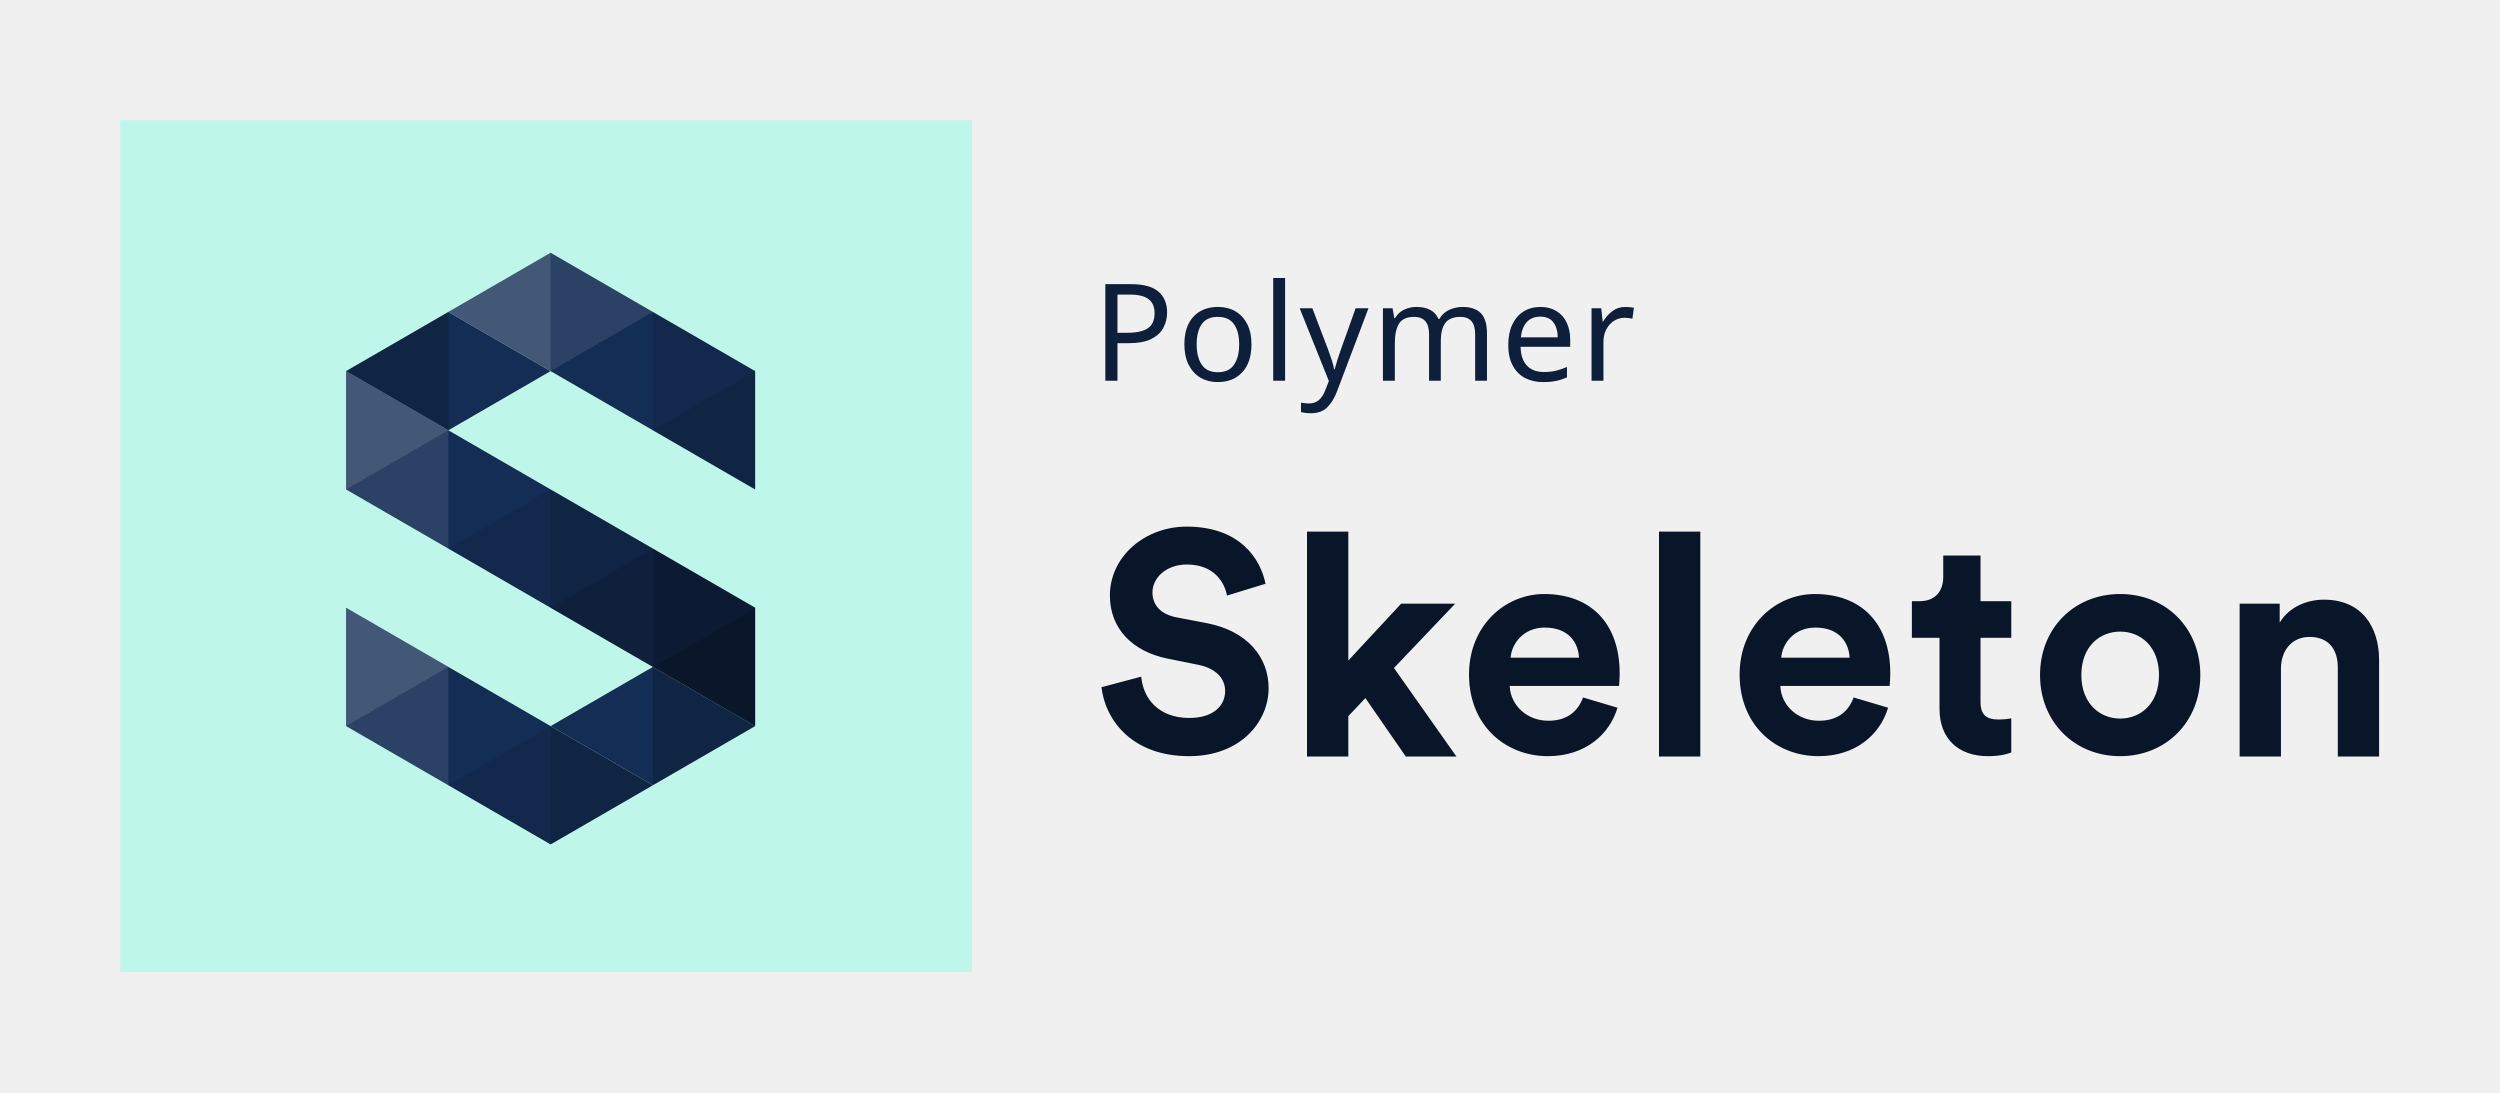
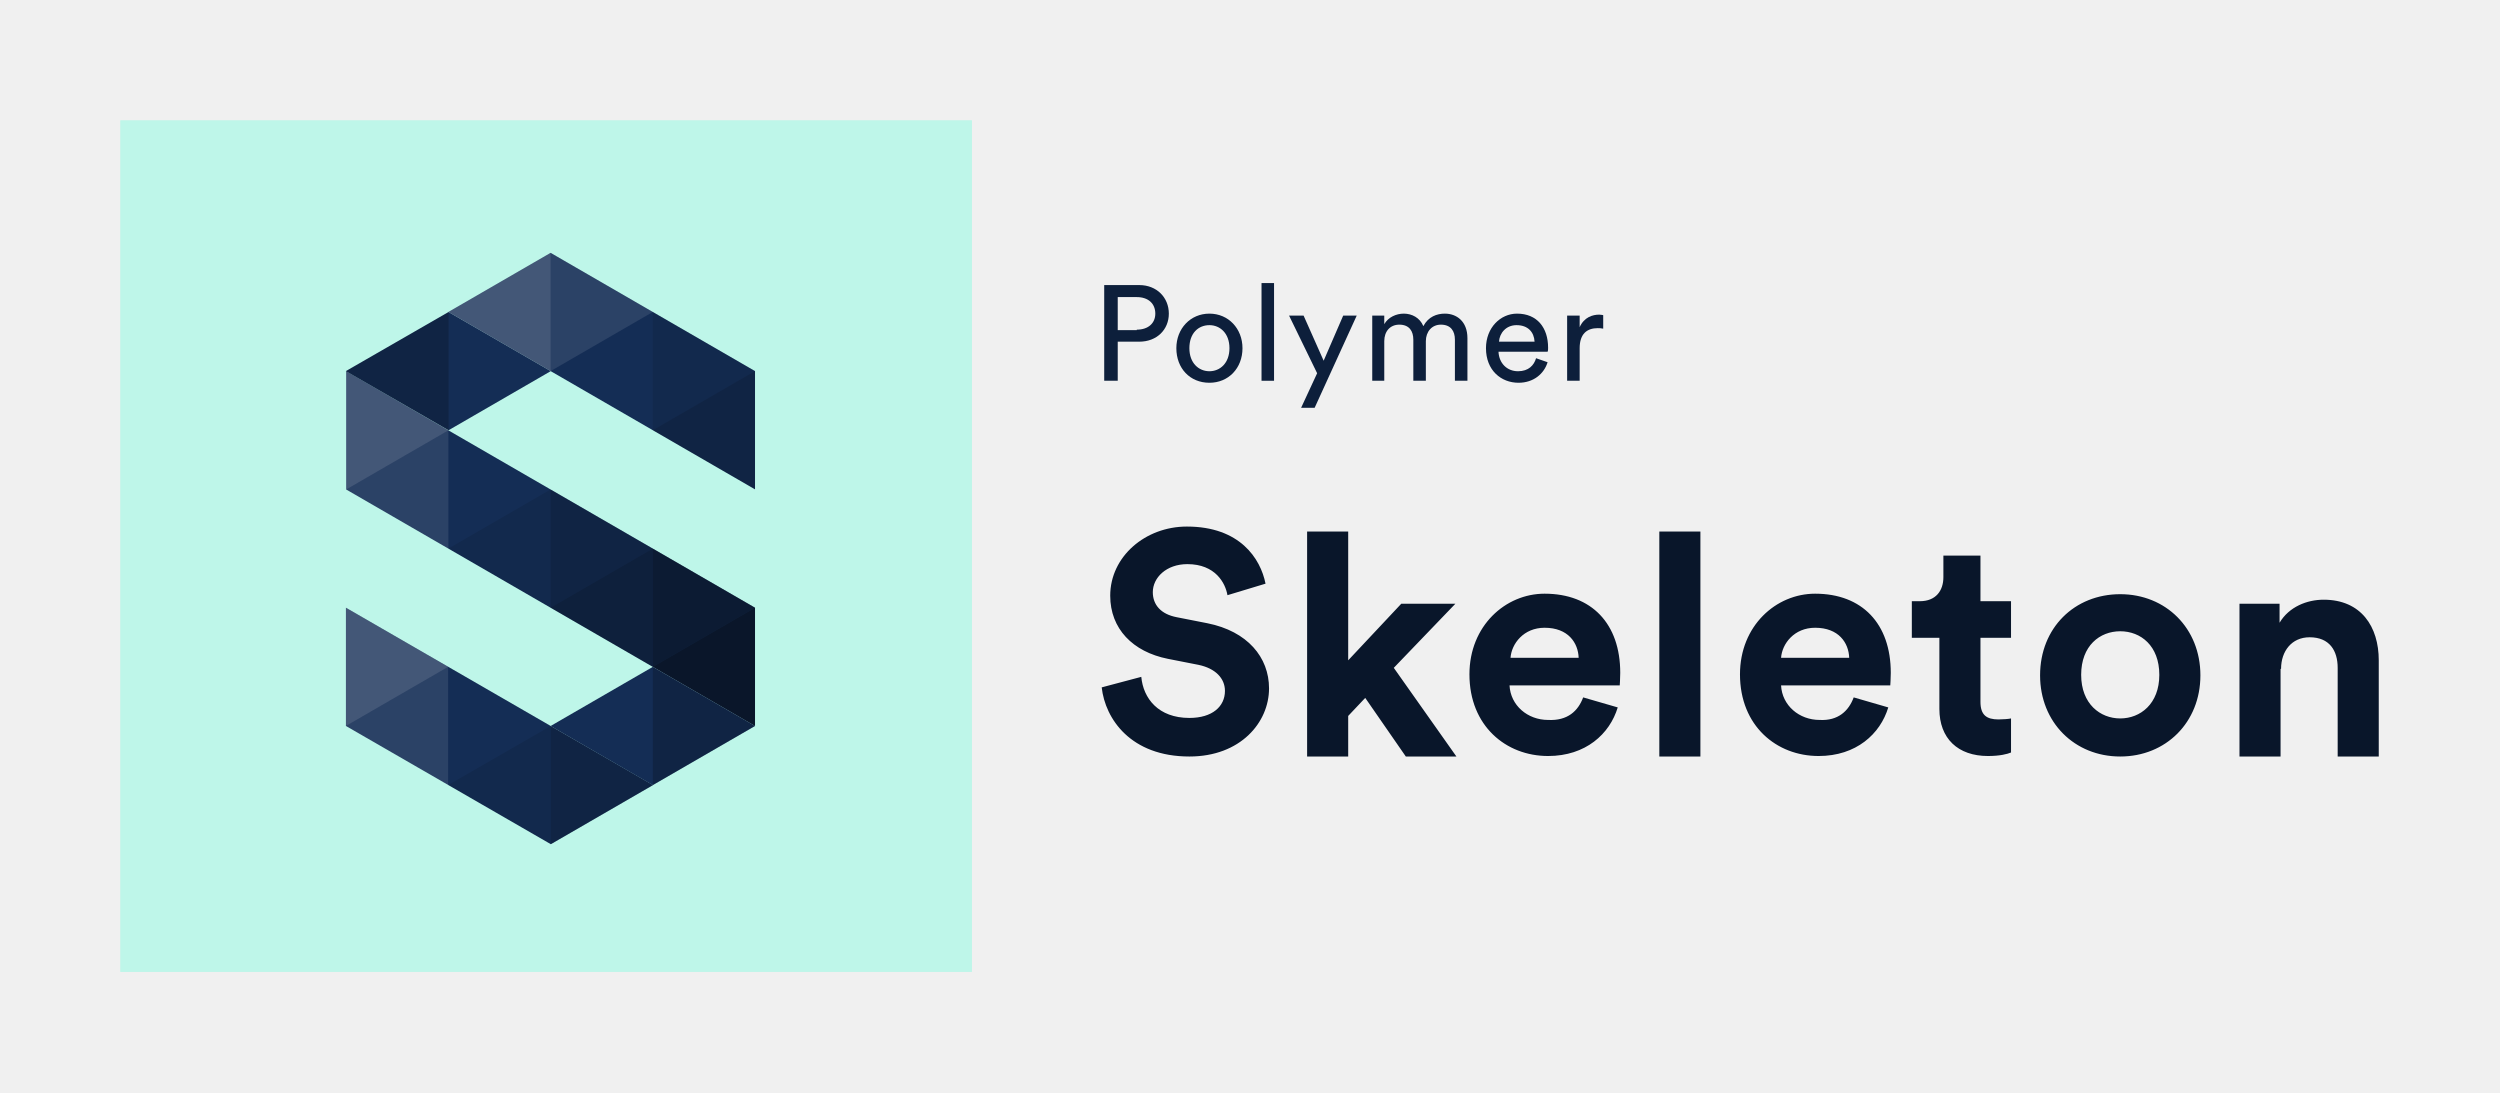
- <svg xmlns="http://www.w3.org/2000/svg" width="499px" height="218px" viewBox="0 0 499 218" version="1.1">
-   <defs />
-   <g id="Page-1" stroke="none" stroke-width="1" fill="none" fill-rule="evenodd">
+ <svg xmlns="http://www.w3.org/2000/svg" version="1.1" id="Layer_1" x="0px" y="0px" viewBox="0 0 499 218" style="enable-background:new 0 0 499 218;" xml:space="preserve">
+   <style type="text/css">
+ 	.st0{fill:#09162A;}
+ 	.st1{enable-background:new    ;}
+ 	.st2{fill:#0D1F3B;}
+ 	.st3{fill:#BEF6E9;}
+ 	.st4{fill:#142D55;}
+ 	.st5{fill:#FFFFFF;fill-opacity:0.2;}
+ 	.st6{fill:#FFFFFF;fill-opacity:0.1;}
+ 	.st7{fill-opacity:0.1;}
+ 	.st8{fill-opacity:0.2;}
+ 	.st9{fill-opacity:0.3;}
+ 	.st10{fill-opacity:0.4;}
+ 	.st11{fill-opacity:0.5;}
+ 	.st12{fill:none;}
+ </style>
+   <g id="Page-1">
    <g id="Artboard">
      <g id="Group-3" transform="translate(24, 24)">
        <g id="Group-5" transform="translate(194, 25)">
-           <path d="M34.596,67.52 C33.604,62.56 29.512,56.112 18.848,56.112 C10.54,56.112 3.534,62.064 3.534,69.876 C3.534,76.51 8.06,81.036 15.066,82.462 L21.204,83.702 C24.614,84.384 26.536,86.368 26.536,88.91 C26.536,92.01 23.994,94.304 19.406,94.304 C13.206,94.304 10.168,90.398 9.796,86.058 L1.86,88.166 C2.542,94.428 7.688,101.93 19.344,101.93 C29.574,101.93 35.216,95.11 35.216,88.352 C35.216,82.152 30.938,76.944 22.94,75.394 L16.802,74.216 C13.578,73.596 12.028,71.674 12.028,69.256 C12.028,66.342 14.756,63.676 18.91,63.676 C24.49,63.676 26.474,67.458 26.908,69.876 L34.596,67.52 Z M72.452,71.496 L61.664,71.496 L51.124,82.842 L51.124,57.112 L42.878,57.112 L42.878,102 L51.124,102 L51.124,93.94 L54.534,90.344 L62.594,102 L72.7,102 L60.238,84.33 L72.452,71.496 Z M83.524,82.276 L97.164,82.276 C97.04,79.238 95.056,76.262 90.344,76.262 C86.066,76.262 83.71,79.486 83.524,82.276 Z M97.97,90.212 L104.852,92.258 C103.302,97.528 98.466,101.93 90.964,101.93 C82.594,101.93 75.216,95.916 75.216,85.624 C75.216,75.89 82.408,69.566 90.22,69.566 C99.644,69.566 105.286,75.58 105.286,85.376 C105.286,86.554 105.162,87.794 105.162,87.918 L83.338,87.918 C83.524,91.948 86.934,94.862 91.026,94.862 C94.87,94.862 96.978,92.94 97.97,90.212 Z M121.38,102 L121.38,57.112 L113.134,57.112 L113.134,102 L121.38,102 Z M137.536,82.276 L151.176,82.276 C151.052,79.238 149.068,76.262 144.356,76.262 C140.078,76.262 137.722,79.486 137.536,82.276 Z M151.982,90.212 L158.864,92.258 C157.314,97.528 152.478,101.93 144.976,101.93 C136.606,101.93 129.228,95.916 129.228,85.624 C129.228,75.89 136.42,69.566 144.232,69.566 C153.656,69.566 159.298,75.58 159.298,85.376 C159.298,86.554 159.174,87.794 159.174,87.918 L137.35,87.918 C137.536,91.948 140.946,94.862 145.038,94.862 C148.882,94.862 150.99,92.94 151.982,90.212 Z M177.312,61.88 L169.872,61.88 L169.872,66.158 C169.872,68.886 168.384,70.994 165.16,70.994 L163.61,70.994 L163.61,78.31 L169.128,78.31 L169.128,92.508 C169.128,98.398 172.848,101.932 178.8,101.932 C181.218,101.932 182.706,101.498 183.45,101.188 L183.45,94.368 C183.016,94.492 181.9,94.616 180.908,94.616 C178.552,94.616 177.312,93.748 177.312,91.082 L177.312,78.31 L183.45,78.31 L183.45,70.994 L177.312,70.994 L177.312,61.88 Z M205.187,94.428 C209.217,94.428 212.937,91.514 212.937,85.748 C212.937,79.982 209.217,77.068 205.187,77.068 C201.157,77.068 197.437,79.982 197.437,85.748 C197.437,91.452 201.157,94.428 205.187,94.428 Z M205.187,69.566 C214.301,69.566 221.183,76.324 221.183,85.748 C221.183,95.11 214.301,101.93 205.187,101.93 C196.073,101.93 189.191,95.11 189.191,85.748 C189.191,76.324 196.073,69.566 205.187,69.566 Z M237.277,84.454 C237.277,80.92 239.385,78.13 242.981,78.13 C246.949,78.13 248.623,80.796 248.623,84.206 L248.623,102 L256.869,102 L256.869,82.78 C256.869,76.084 253.397,70.69 245.833,70.69 C242.547,70.69 238.889,72.116 237.029,75.278 L237.029,71.496 L229.031,71.496 L229.031,102 L237.277,102 L237.277,84.454 Z" id="Skeleton" fill="#09162A" />
-           <text id="Polymer" font-family="CircularStd-Book, Circular Std" font-size="27" font-weight="300" line-spacing="61" letter-spacing="0.583" fill="#0D1F3B">
-             <tspan x="0" y="27">Polymer</tspan>
-           </text>
+           <path id="Skeleton" class="st0" d="M34.6,67.5c-1-5-5.1-11.4-15.7-11.4c-8.3,0-15.3,6-15.3,13.8c0,6.6,4.5,11.2,11.5,12.6      l6.1,1.2c3.4,0.7,5.3,2.7,5.3,5.2c0,3.1-2.5,5.4-7.1,5.4c-6.2,0-9.2-3.9-9.6-8.2l-7.9,2.1c0.7,6.3,5.8,13.8,17.5,13.8      c10.2,0,15.9-6.8,15.9-13.6c0-6.2-4.3-11.4-12.3-13l-6.1-1.2c-3.2-0.6-4.8-2.5-4.8-5c0-2.9,2.7-5.6,6.9-5.6c5.6,0,7.6,3.8,8,6.2      L34.6,67.5z M72.5,71.5H61.7L51.1,82.8V57.1h-8.2V102h8.2v-8.1l3.4-3.6l8.1,11.7h10.1L60.2,84.3L72.5,71.5z M83.5,82.3h13.6      c-0.1-3-2.1-6-6.8-6C86.1,76.3,83.7,79.5,83.5,82.3z M98,90.2l6.9,2c-1.6,5.3-6.4,9.7-13.9,9.7c-8.4,0-15.7-6-15.7-16.3      c0-9.7,7.2-16.1,15-16.1c9.4,0,15.1,6,15.1,15.8c0,1.2-0.1,2.4-0.1,2.5H83.3c0.2,4,3.6,6.9,7.7,6.9C94.9,94.9,97,92.9,98,90.2z       M121.4,102V57.1h-8.2V102H121.4z M137.5,82.3h13.6c-0.1-3-2.1-6-6.8-6C140.1,76.3,137.7,79.5,137.5,82.3z M152,90.2l6.9,2      c-1.6,5.3-6.4,9.7-13.9,9.7c-8.4,0-15.7-6-15.7-16.3c0-9.7,7.2-16.1,15-16.1c9.4,0,15.1,6,15.1,15.8c0,1.2-0.1,2.4-0.1,2.5      h-21.8c0.2,4,3.6,6.9,7.7,6.9C148.9,94.9,151,92.9,152,90.2z M177.3,61.9h-7.4v4.3c0,2.7-1.5,4.8-4.7,4.8h-1.6v7.3h5.5v14.2      c0,5.9,3.7,9.4,9.7,9.4c2.4,0,3.9-0.4,4.6-0.7v-6.8c-0.4,0.1-1.6,0.2-2.5,0.2c-2.4,0-3.6-0.9-3.6-3.5V78.3h6.1V71h-6.1V61.9z       M205.2,94.4c4,0,7.8-2.9,7.8-8.7s-3.7-8.7-7.8-8.7s-7.8,2.9-7.8,8.7C197.4,91.5,201.2,94.4,205.2,94.4z M205.2,69.6      c9.1,0,16,6.8,16,16.2c0,9.4-6.9,16.2-16,16.2s-16-6.8-16-16.2C189.2,76.3,196.1,69.6,205.2,69.6z M237.3,84.5      c0-3.5,2.1-6.3,5.7-6.3c4,0,5.6,2.7,5.6,6.1V102h8.2V82.8c0-6.7-3.5-12.1-11-12.1c-3.3,0-6.9,1.4-8.8,4.6v-3.8h-8V102h8.2V84.5z      " />
+           <g class="st1">
+             <path class="st2" d="M5.1,19.2V27H2.4V7.9h7c3.5,0,5.9,2.5,5.9,5.7c0,3.2-2.4,5.6-5.9,5.6H5.1z M8.9,16.8       c2.3,0,3.7-1.3,3.7-3.2c0-2-1.4-3.3-3.7-3.3H5.1v6.6H8.9z" />
+             <path class="st2" d="M30,20.5c0,4-2.8,6.9-6.6,6.9c-3.9,0-6.6-2.9-6.6-6.9c0-3.9,2.8-6.9,6.6-6.9C27.2,13.6,30,16.6,30,20.5z        M27.4,20.5c0-3-1.9-4.6-4-4.6c-2.2,0-4,1.6-4,4.6c0,3,1.9,4.6,4,4.6C25.5,25.1,27.4,23.5,27.4,20.5z" />
+             <path class="st2" d="M33.8,27V7.5h2.5V27H33.8z" />
+             <path class="st2" d="M41.7,32.4l3.2-6.9L39.3,14h2.9l4,9l3.9-9h2.7l-8.4,18.4H41.7z" />
+             <path class="st2" d="M55.9,27V14h2.4v1.7c0.8-1.4,2.4-2.1,3.9-2.1c1.6,0,3.2,0.8,3.9,2.5c1-1.9,2.7-2.5,4.3-2.5       c2.3,0,4.5,1.5,4.5,4.9V27h-2.5v-8.2c0-1.7-0.8-3-2.8-3c-1.8,0-3,1.4-3,3.3V27h-2.5v-8.2c0-1.7-0.8-3-2.8-3c-1.8,0-3,1.3-3,3.3       V27H55.9z" />
+             <path class="st2" d="M90.9,23.3c-0.7,2.3-2.8,4.1-5.8,4.1c-3.5,0-6.5-2.5-6.5-6.9c0-4.1,2.9-6.9,6.2-6.9c4,0,6.2,2.8,6.2,6.8       c0,0.3,0,0.6-0.1,0.8h-9.8c0.1,2.3,1.7,3.9,3.9,3.9c2.1,0,3.2-1.2,3.6-2.6L90.9,23.3z M88.3,19.2c-0.1-1.9-1.3-3.3-3.6-3.3       c-2.1,0-3.4,1.6-3.5,3.3H88.3z" />
+             <path class="st2" d="M102,16.6c-0.4-0.1-0.8-0.1-1.1-0.1c-2.1,0-3.6,1.1-3.6,4V27h-2.5V14h2.5v2.3c0.9-2,2.6-2.5,3.9-2.5       c0.4,0,0.7,0.1,0.8,0.1V16.6z" />
+           </g>
        </g>
        <g id="Group-2">
-           <rect id="Rectangle" fill="#BEF6E9" x="0" y="0" width="170" height="170" />
+           <rect id="Rectangle" class="st3" width="170" height="170" />
          <g id="polymer-2" transform="translate(85.5, 85) scale(-1, 1) rotate(-90) translate(-85.5, -85) translate(25.5, 43.5)">
-             <g id="Group-4" transform="translate(24, 0)" fill-rule="nonzero">
-               <polygon id="Shape" fill="#142D55" points="47.308 81.924 0.074 0.278 23.692 0.278 70.926 81.924" />
-               <polygon id="Shape" fill-opacity="0.2" fill="#FFFFFF" points="47.308 81.924 59.116 61.513 70.926 81.924" />
-               <polygon id="Shape" fill-opacity="0.1" fill="#FFFFFF" points="35.5 61.513 47.308 81.924 59.116 61.513" />
-               <polygon id="Shape" fill-opacity="0.1" fill="#000000" points="23.692 41.101 35.5 61.513 47.308 41.101 23.692 41.101" />
-               <polygon id="Shape" fill-opacity="0.2" fill="#000000" points="23.692 41.101 35.5 20.69 47.308 41.101 23.692 41.101" />
-               <polygon id="Shape" fill-opacity="0.3" fill="#000000" points="11.884 20.69 23.692 41.101 35.5 20.69 11.885 20.69" />
-               <polygon id="Shape" fill-opacity="0.4" fill="#000000" points="23.692 0.278 35.5 20.69 11.885 20.69" />
-               <polygon id="Shape" fill-opacity="0.5" fill="#000000" points="0.074 0.278 11.884 20.69 23.692 0.278 0.074 0.278" />
+             <g id="Group-4" transform="translate(24, 0)">
+               <polygon id="Shape" class="st4" points="47.3,81.9 0.1,0.3 23.7,0.3 70.9,81.9       " />
+               <polygon id="Shape_1_" class="st5" points="47.3,81.9 59.1,61.5 70.9,81.9       " />
+               <polygon id="Shape_2_" class="st6" points="35.5,61.5 47.3,81.9 59.1,61.5       " />
+               <polygon id="Shape_3_" class="st7" points="23.7,41.1 35.5,61.5 47.3,41.1       " />
+               <polygon id="Shape_4_" class="st8" points="23.7,41.1 35.5,20.7 47.3,41.1       " />
+               <polygon id="Shape_5_" class="st9" points="11.9,20.7 23.7,41.1 35.5,20.7 11.9,20.7       " />
+               <polygon id="Shape_6_" class="st10" points="23.7,0.3 35.5,20.7 11.9,20.7       " />
+               <polygon id="Shape_7_" class="st11" points="0.1,0.3 11.9,20.7 23.7,0.3 0.1,0.3       " />
            </g>
            <g id="Group" transform="translate(0, 20.25323)">
-               <polygon id="Shape" fill="#142D55" fill-rule="nonzero" points="24.074 61.671 0.455 20.848 12.266 0.436 47.692 61.671 24.074 61.671" />
-               <polygon id="Shape" fill-opacity="0.2" fill="#FFFFFF" fill-rule="nonzero" points="24.074 61.671 35.884 41.26 47.692 61.671 24.074 61.671" />
-               <polygon id="Shape" fill-opacity="0.1" fill="#FFFFFF" fill-rule="nonzero" points="12.266 41.26 24.074 61.671 35.884 41.26" />
-               <polygon id="Shape" points="12.266 41.26 24.074 20.848 35.884 41.26" />
-               <polygon id="Shape" fill-opacity="0.1" fill="#000000" fill-rule="nonzero" points="0.455 20.848 12.266 41.26 24.074 20.848 0.456 20.848" />
-               <polygon id="Shape" fill-opacity="0.2" fill="#000000" fill-rule="nonzero" points="0.455 20.848 12.266 0.436 24.074 20.848 0.456 20.848" />
+               <polygon id="Shape_8_" class="st4" points="24.1,61.7 0.5,20.8 12.3,0.4 47.7,61.7 24.1,61.7       " />
+               <polygon id="Shape_9_" class="st5" points="24.1,61.7 35.9,41.3 47.7,61.7 24.1,61.7       " />
+               <polygon id="Shape_10_" class="st6" points="12.3,41.3 24.1,61.7 35.9,41.3       " />
+               <polygon id="Shape_11_" class="st12" points="12.3,41.3 24.1,20.8 35.9,41.3       " />
+               <polygon id="Shape_12_" class="st7" points="0.5,20.8 12.3,41.3 24.1,20.8 0.5,20.8       " />
+               <polygon id="Shape_13_" class="st8" points="0.5,20.8 12.3,0.4 24.1,20.8 0.5,20.8       " />
            </g>
-             <g id="Group" transform="translate(11.99225, 0)" fill-rule="nonzero">
-               <polygon id="Shape" fill="#142D55" points="12.082 41.101 0.274 20.69 12.081 0.278 23.892 20.69" />
-               <polygon id="Shape" fill-opacity="0.2" fill="#000000" points="23.892 20.69 12.082 0.278 0.274 20.69" />
+             <g id="Group_1_" transform="translate(11.99225, 0)">
+               <polygon id="Shape_14_" class="st4" points="12.1,41.1 0.3,20.7 12.1,0.3 23.9,20.7       " />
+               <polygon id="Shape_15_" class="st8" points="23.9,20.7 12.1,0.3 0.3,20.7       " />
            </g>
-             <g id="Group" transform="translate(83.02326, 40.96677)" fill-rule="nonzero">
-               <polygon id="Shape" fill="#142D55" points="11.903 40.958 0.092 20.546 11.903 0.134 23.711 20.546 11.903 40.958" />
-               <polygon id="Shape" fill-opacity="0.2" fill="#000000" points="23.711 20.546 11.903 40.958 0.092 20.546" />
+             <g id="Group_2_" transform="translate(83.02326, 40.96677)">
+               <polygon id="Shape_16_" class="st4" points="11.9,41 0.1,20.5 11.9,0.1 23.7,20.5       " />
+               <polygon id="Shape_17_" class="st8" points="23.7,20.5 11.9,41 0.1,20.5       " />
            </g>
-             <g id="Group" transform="translate(71.03101, -0)" fill-rule="nonzero">
-               <polygon id="Shape" fill="#142D55" points="35.703 61.513 0.277 0.278 23.895 0.278 47.514 41.101 35.704 61.513" />
-               <polygon id="Shape" fill-opacity="0.2" fill="#FFFFFF" points="23.895 41.101 35.703 61.513 47.514 41.101 23.895 41.101" />
-               <polygon id="Shape" fill-opacity="0.1" fill="#FFFFFF" points="23.895 41.101 35.703 20.69 47.514 41.101 23.895 41.101" />
-               <polygon id="Shape" fill-opacity="0.1" fill="#000000" points="12.084 20.69 23.895 0.278 35.703 20.69" />
-               <polygon id="Shape" fill-opacity="0.2" fill="#000000" points="0.277 0.278 12.084 20.69 23.896 0.278" />
+             <g id="Group_3_" transform="translate(71.03101, -0)">
+               <polygon id="Shape_18_" class="st4" points="35.7,61.5 0.3,0.3 23.9,0.3 47.5,41.1 35.7,61.5       " />
+               <polygon id="Shape_19_" class="st5" points="23.9,41.1 35.7,61.5 47.5,41.1       " />
+               <polygon id="Shape_20_" class="st6" points="23.9,41.1 35.7,20.7 47.5,41.1       " />
+               <polygon id="Shape_21_" class="st7" points="12.1,20.7 23.9,0.3 35.7,20.7       " />
+               <polygon id="Shape_22_" class="st8" points="0.3,0.3 12.1,20.7 23.9,0.3       " />
            </g>
          </g>
        </g>
      </g>
    </g>
  </g>
</svg>
